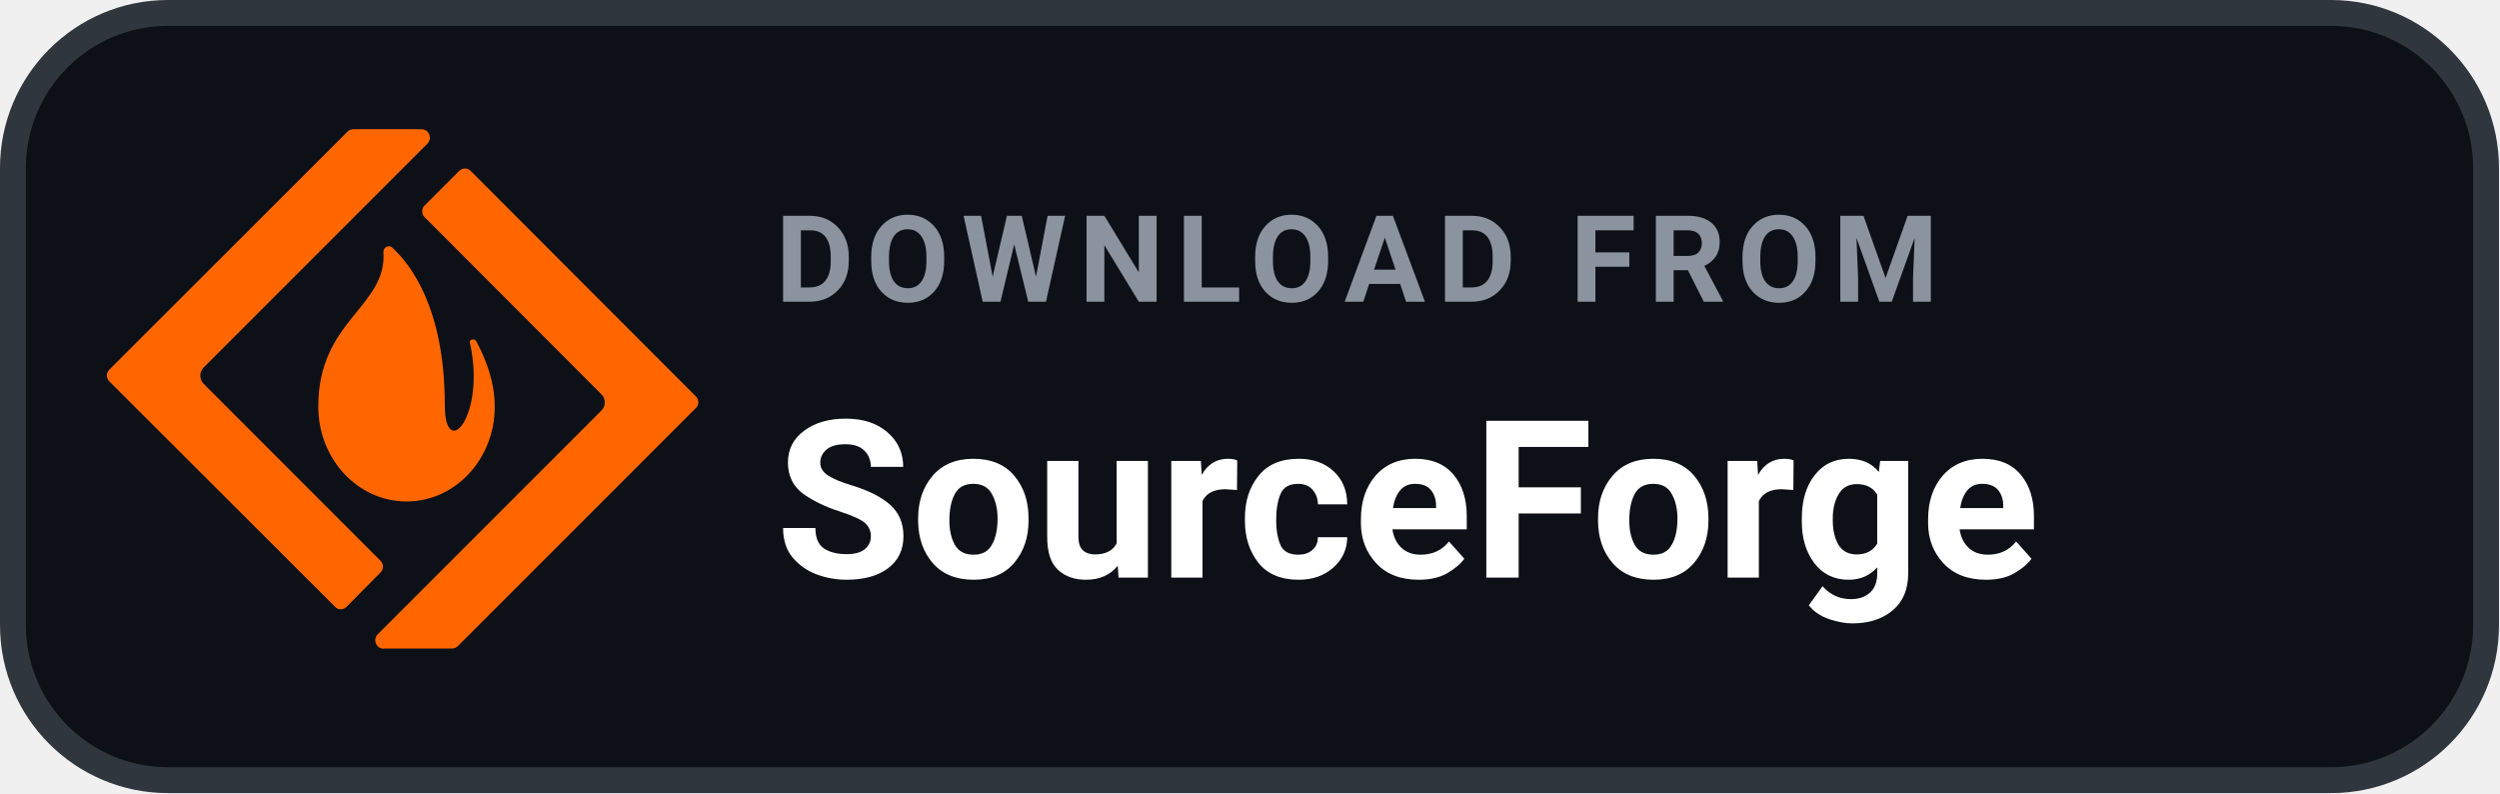
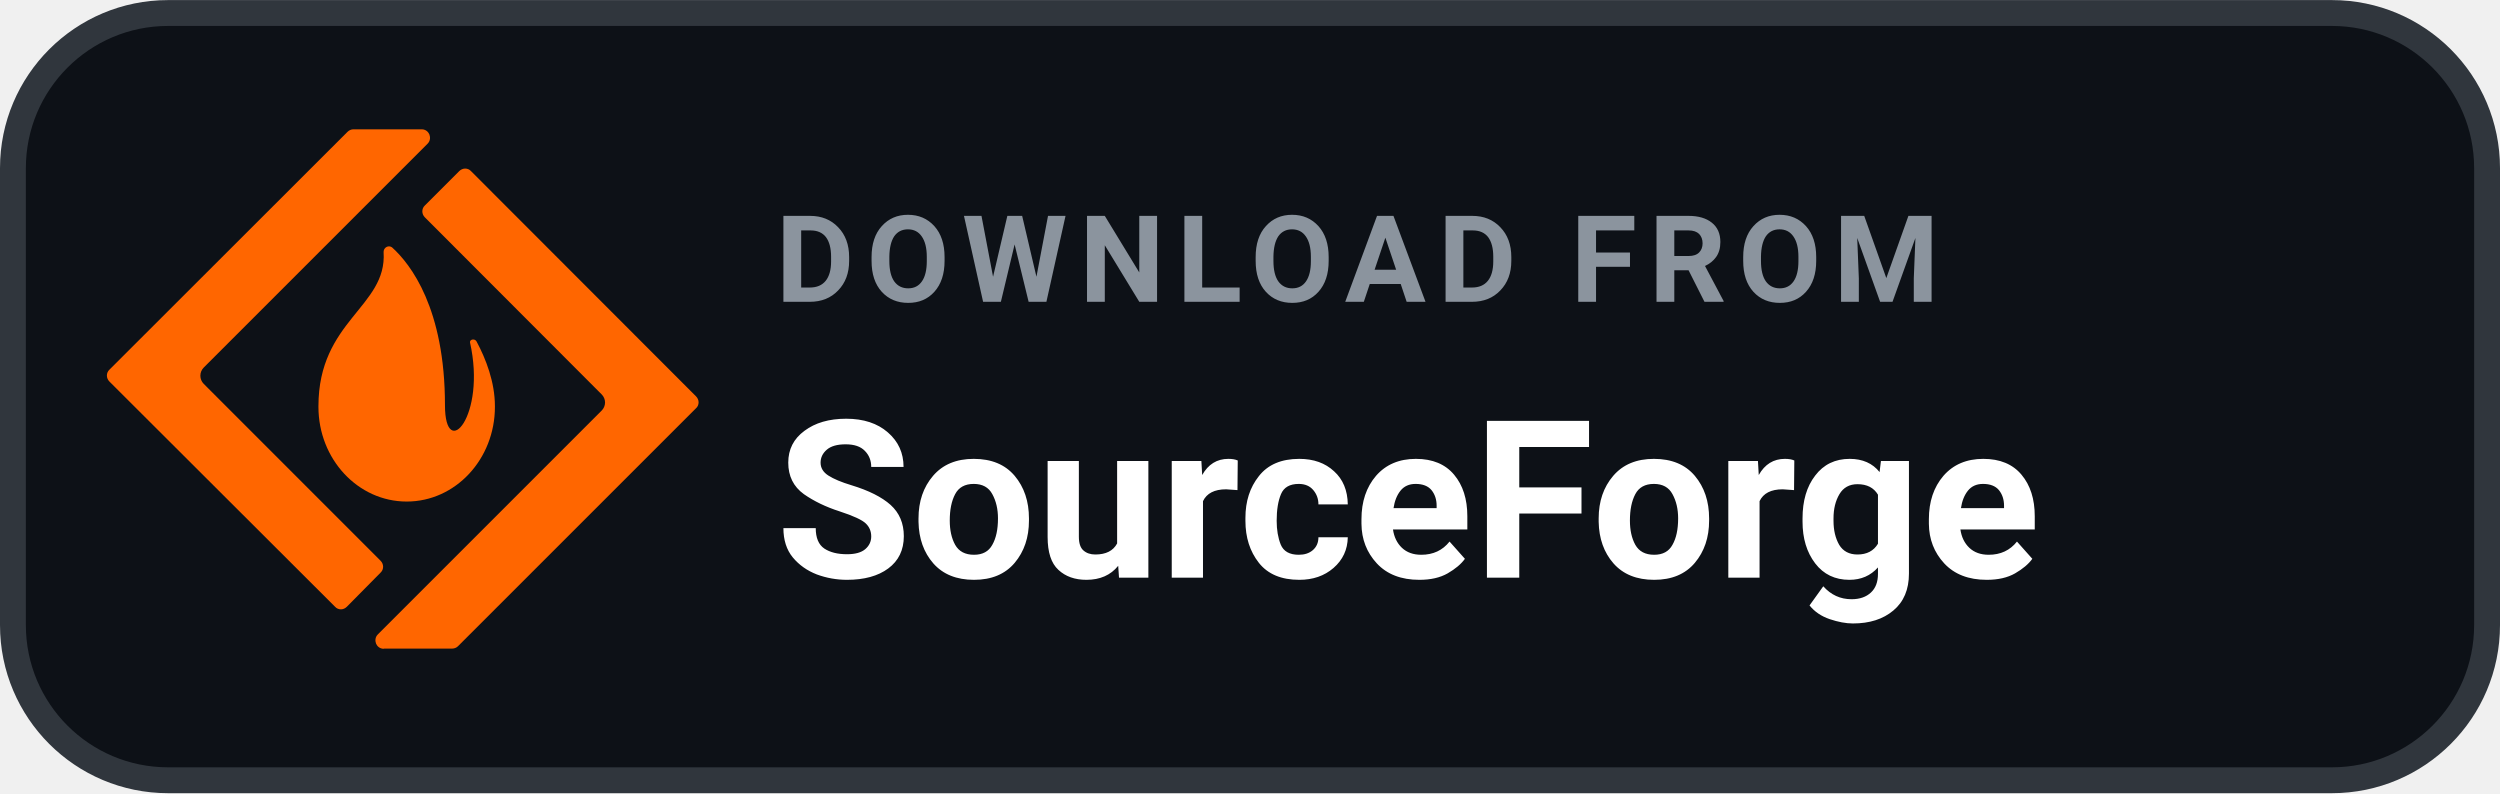
- <svg xmlns="http://www.w3.org/2000/svg" width="145" height="46" viewBox="0 0 145 46" role="img" aria-label="DOWNLOAD FROM SourceForge">
+ <svg xmlns="http://www.w3.org/2000/svg" width="104" height="33" viewBox="0 0 145 46" role="img" aria-label="DOWNLOAD FROM SourceForge">
  <rect x=".75" y=".75" width="143.5" height="44.5" rx="9" fill="#0D1117" stroke="#30363D" stroke-width="1.5" />
  <g transform="translate(6.2 5.4) scale(1.43)">
    <path fill="#FF6600" d="M9.998 1.465c-.088 0-.176.04-.24.104L.102 11.215c-.136.128-.136.344 0 .48l9.152 9.135c.064.072.152.105.24.105.088 0 .174-.041.238-.105l1.369-1.385c.136-.128.136-.344 0-.48l-7.172-7.174a.468.468 0 010-.664l9.078-9.078c.12-.12.112-.273.072-.377-.04-.096-.144-.207-.312-.207H9.998zm4.531 1.592c-.088 0-.176.042-.24.105l-1.393 1.393c-.136.128-.136.344 0 .48l7.172 7.182c.088.088.137.208.137.328 0 .12-.049.24-.137.328l-9.078 9.078c-.12.12-.112.273-.072.377.04.096.144.207.312.207v-.008H14c.088 0 .176-.032.24-.096l9.656-9.654c.072-.064.103-.152.103-.24 0-.088-.04-.176-.103-.24l-9.127-9.135c-.064-.072-.152-.105-.24-.105zM11.434 6.213c-.113.005-.216.101-.211.238.144 2.218-2.643 2.764-2.643 6.246v.024c0 2.122 1.603 3.842 3.58 3.842 1.978 0 3.578-1.72 3.578-3.842v-.023c0-.985-.368-1.923-.744-2.627-.072-.136-.29-.087-.266.041.672 2.994-1.016 4.851-1.016 2.545 0-3.931-1.394-5.716-2.131-6.389a.207.207 0 00-.148-.055Z" />
  </g>
  <text x="45" y="17.5" fill="#8B949E" font-family="-apple-system,BlinkMacSystemFont,'Segoe UI',Roboto,Helvetica,Arial,sans-serif" font-size="7" font-weight="700" letter-spacing=".7">DOWNLOAD FROM</text>
  <text x="45" y="33.5" fill="#FFFFFF" font-family="-apple-system,BlinkMacSystemFont,'Segoe UI',Roboto,Helvetica,Arial,sans-serif" font-size="12.8" font-weight="700">SourceForge</text>
</svg>
